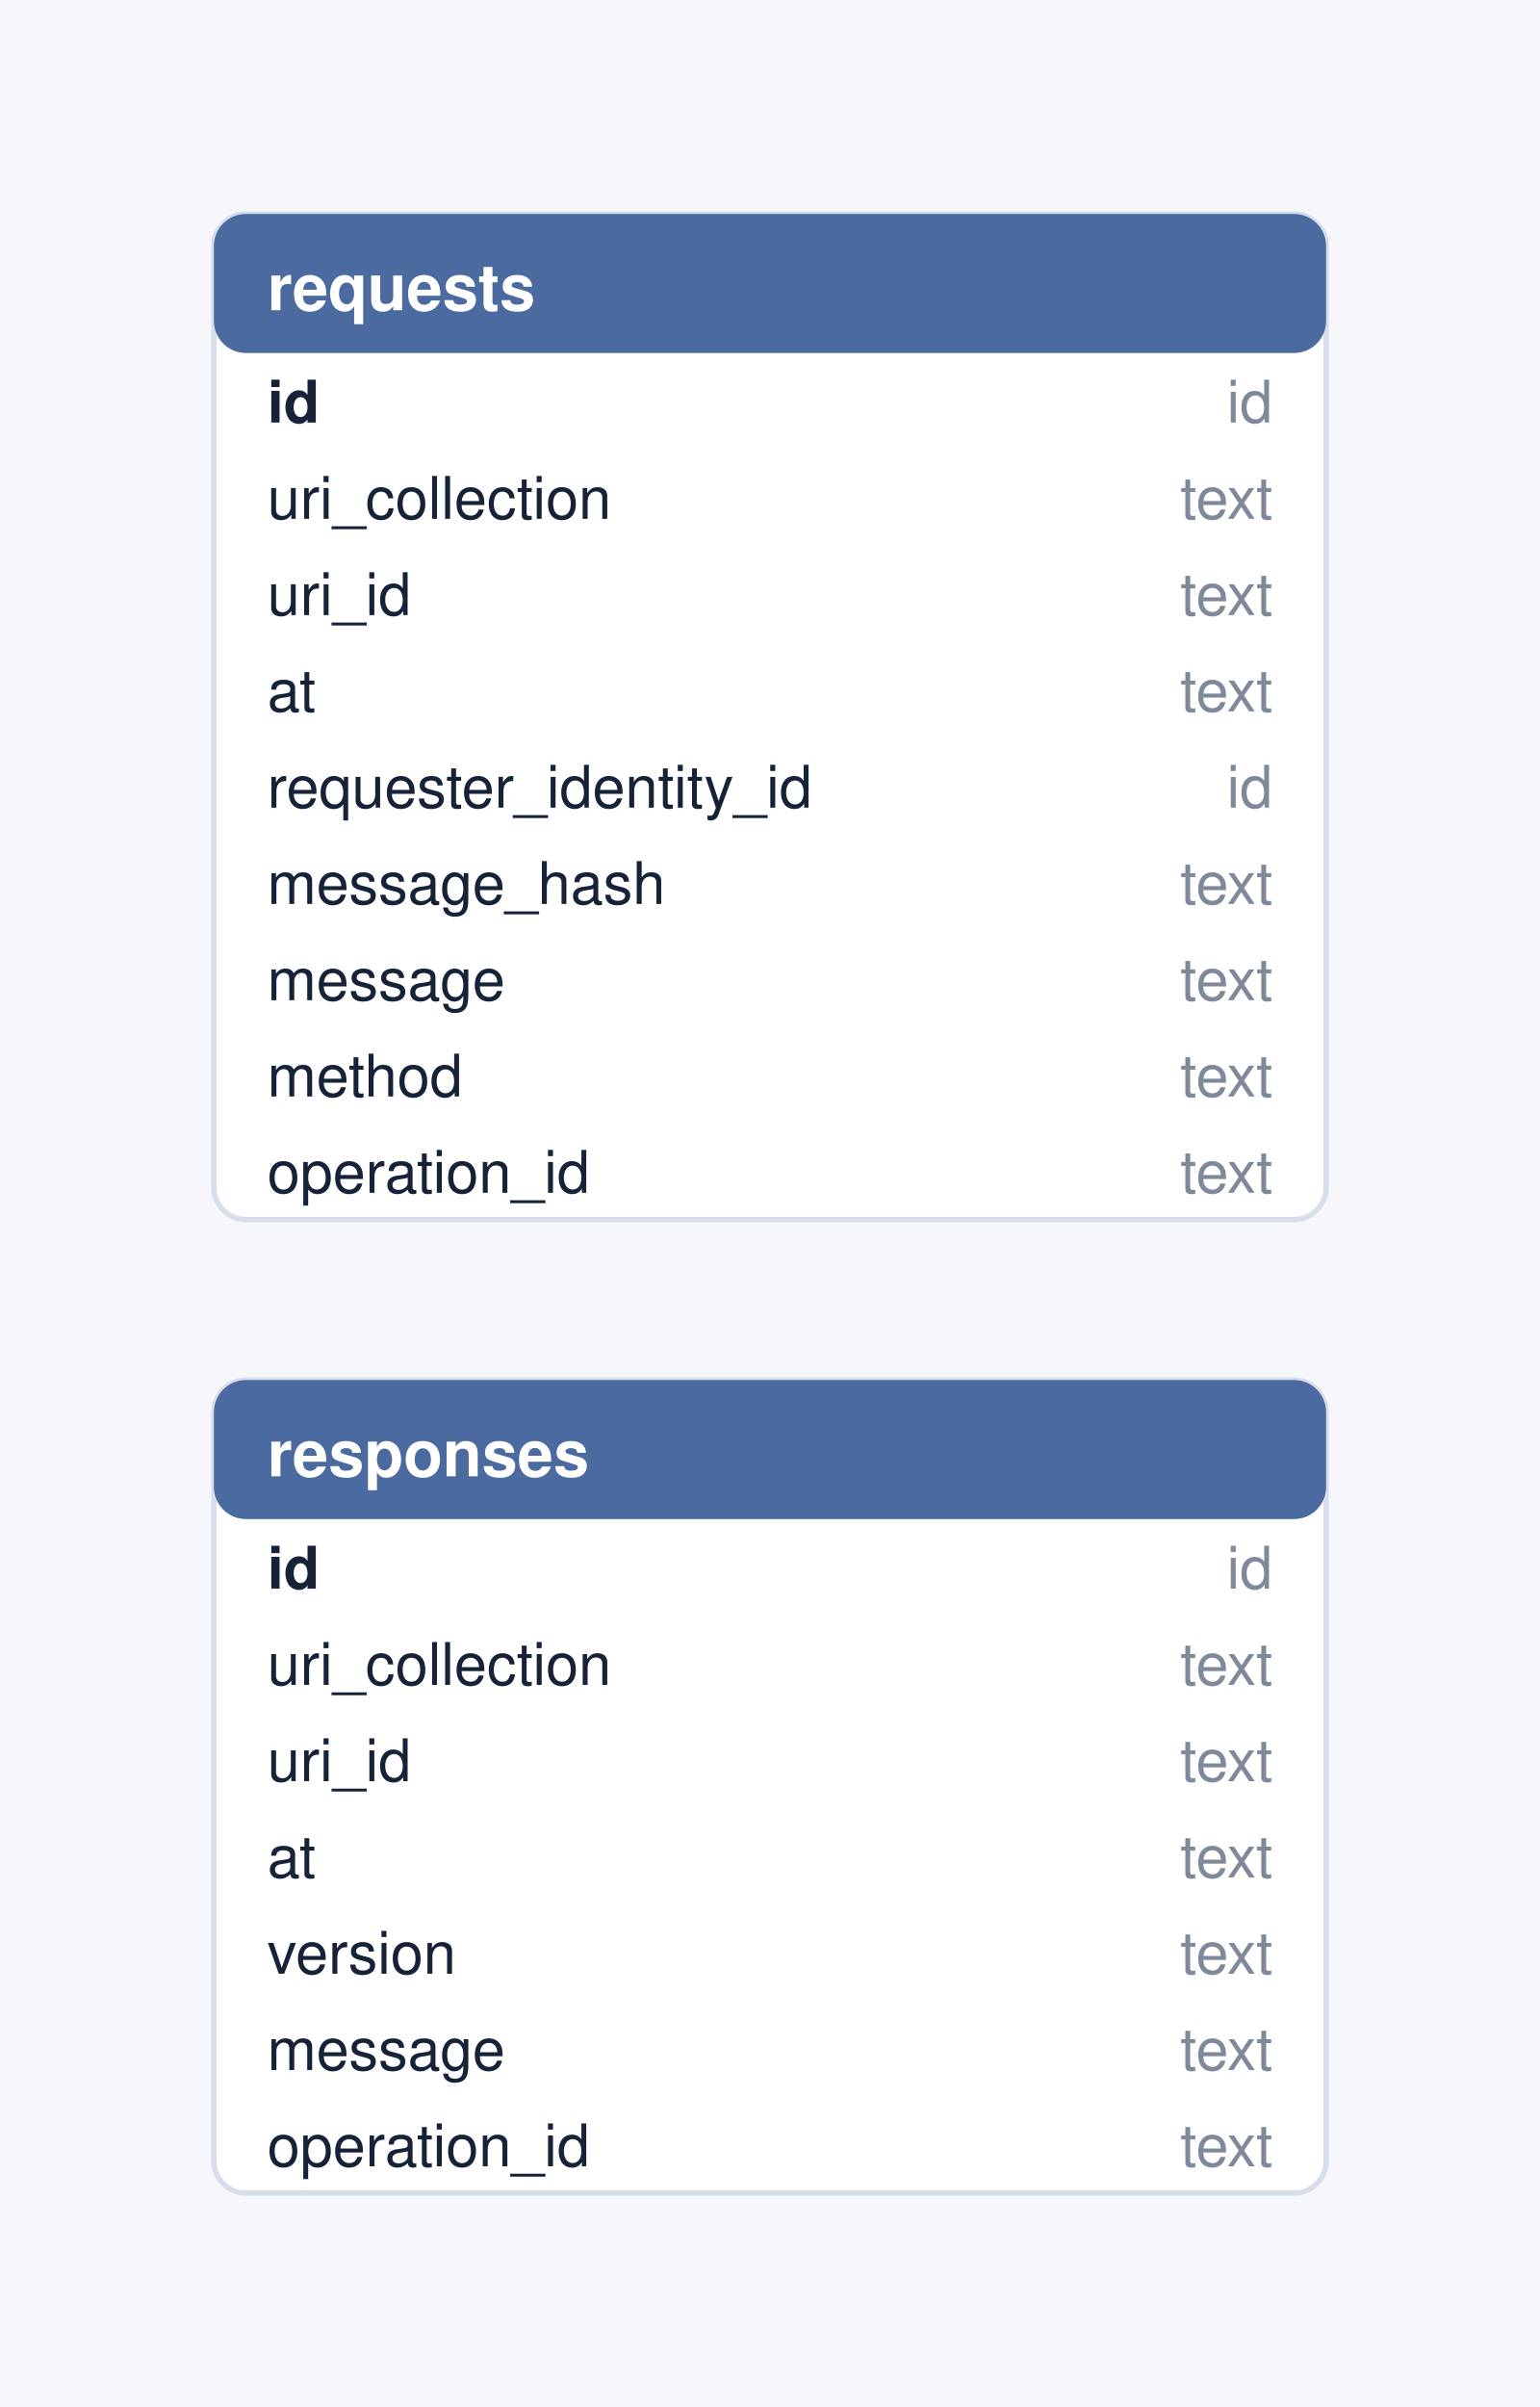
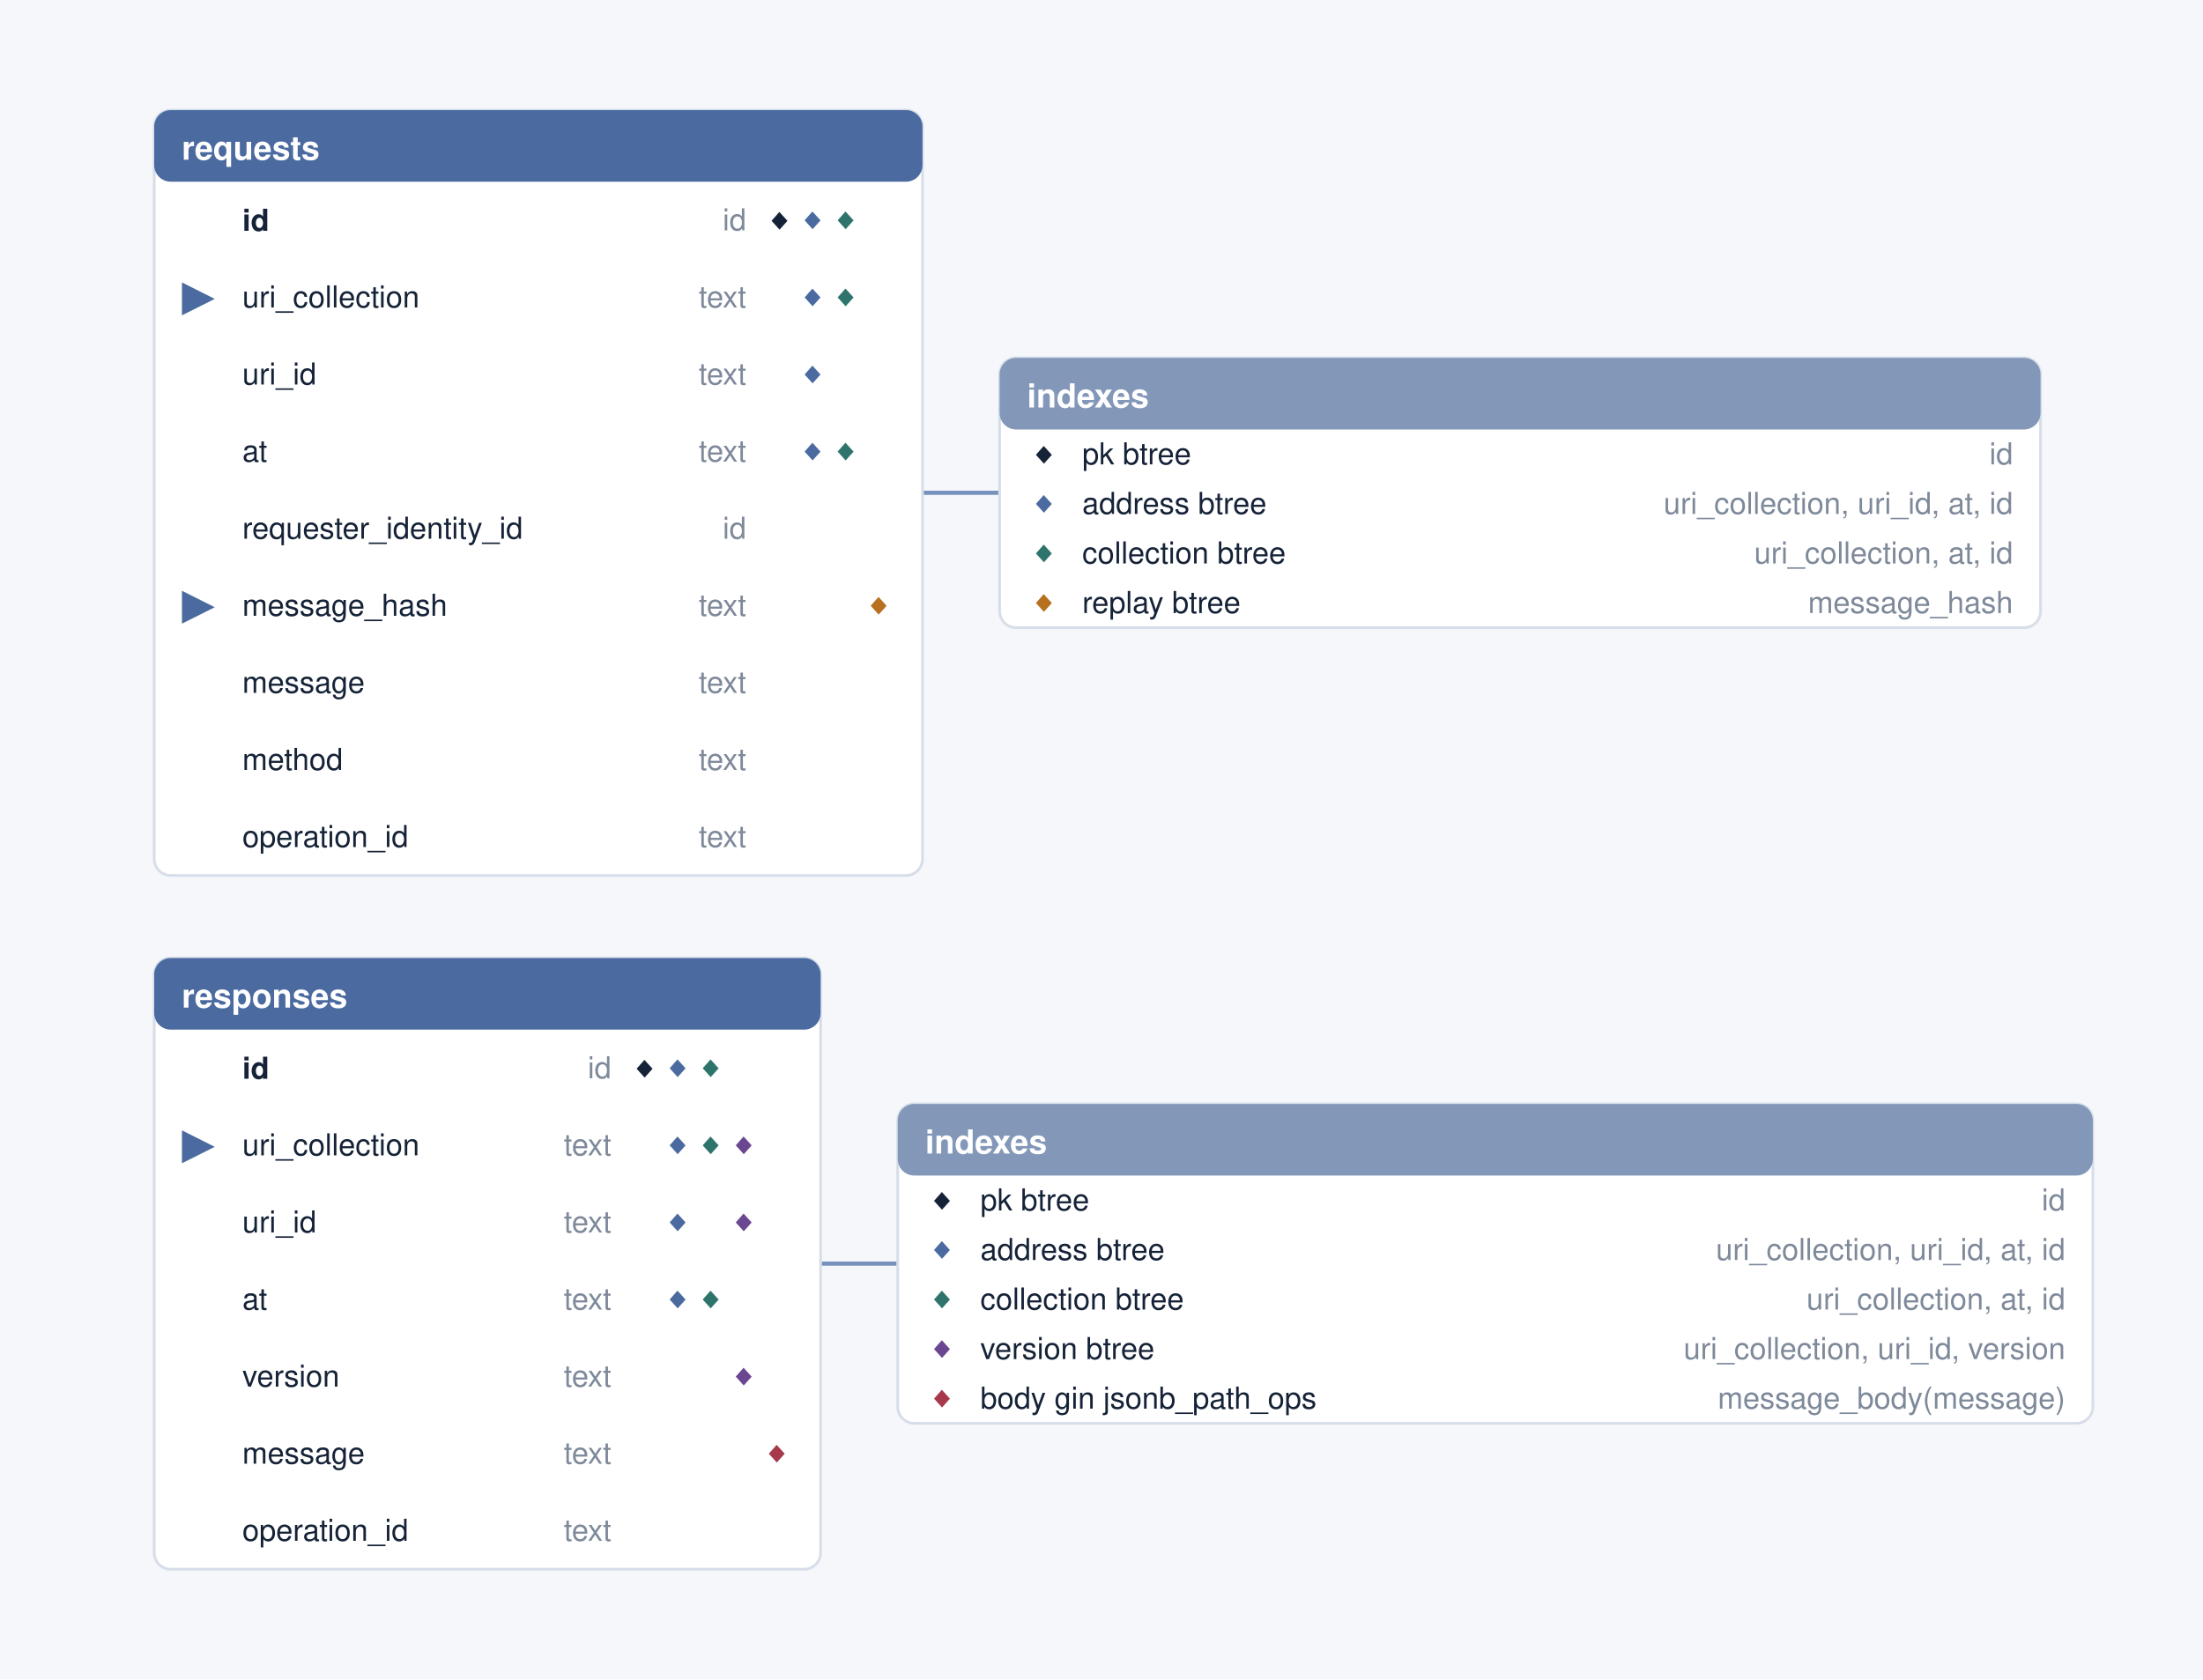
- <svg xmlns="http://www.w3.org/2000/svg" viewBox="0 0 288 450" width="288" height="450">
+ <svg xmlns="http://www.w3.org/2000/svg" viewBox="0 0 800 610" width="800" height="610">
  <defs>
    <style>
      text { font-family: ui-sans-serif, system-ui,
        'Segoe UI', Helvetica, Arial, sans-serif; }
      .box { fill: hsl(0 0% 100%);
        stroke: hsl(217 30% 88%); stroke-width: 1; }
      .head { fill: hsl(217 36% 46%); }
      .thead { fill: hsl(0 0% 100%); font-size: 12px;
        font-weight: 700; }
-       .col, .pk, .fk, .type { font-size: 11px; }
+       .col, .pk, .fk, .type { font-size: 11px;
+         dominant-baseline: middle; }
      .col { fill: hsl(217 45% 15%); }
      .pk { fill: hsl(217 45% 15%); font-weight: 700; }
      .fk { fill: hsl(217 38% 38%);
        font-style: italic; }
      .type { fill: hsl(217 12% 55%);
        text-anchor: end; }
      .edge { fill: none; stroke: hsl(217 34% 60%);
        stroke-width: 1.5; }
+       .getwhere { font-size: 24px; font-weight: 700;
+         fill: hsl(217 36% 46%);
+         dominant-baseline: middle; }
+       .diamond, .sname, .skeys {
+         dominant-baseline: middle; }
+       .diamond { font-size: 11px; text-anchor: middle; }
+       .diamond-pk { font-weight: 700; }
+       .sbox { fill: hsl(0 0% 100%);
+         stroke: hsl(217 30% 88%); stroke-width: 1; }
+       .shead { fill: hsl(217 28% 62%); }
+       .sthead { fill: hsl(0 0% 100%); font-size: 12px;
+         font-weight: 700; }
+       .sname { fill: hsl(217 45% 15%); font-size: 11px; }
+       .skeys { fill: hsl(217 12% 55%); font-size: 11px;
+         text-anchor: end; }
+       .slink { fill: none; stroke: hsl(217 34% 60%);
+         stroke-width: 1.5; }
    </style>
  </defs>
-   <rect x="0" y="0" width="288" height="450" fill="hsl(217 30% 97%)" />
+   <rect x="0" y="0" width="800" height="610" fill="hsl(217 30% 97%)" />
+   <path class="slink" d="M 335 179 H 363" />
  <g class="table">
-     <rect class="box" x="40" y="40" width="208" height="188" rx="6" />
-     <rect class="head" x="40" y="40" width="208" height="26" rx="6" />
-     <text class="thead" x="50" y="58">requests</text>
-     <text class="pk" x="50" y="79">id</text>
-     <text class="type" x="238" y="79">id</text>
-     <text class="col" x="50" y="97">uri_collection</text>
-     <text class="type" x="238" y="97">text</text>
-     <text class="col" x="50" y="115">uri_id</text>
-     <text class="type" x="238" y="115">text</text>
-     <text class="col" x="50" y="133">at</text>
-     <text class="type" x="238" y="133">text</text>
-     <text class="col" x="50" y="151">requester_identity_id</text>
-     <text class="type" x="238" y="151">id</text>
-     <text class="col" x="50" y="169">message_hash</text>
-     <text class="type" x="238" y="169">text</text>
-     <text class="col" x="50" y="187">message</text>
-     <text class="type" x="238" y="187">text</text>
-     <text class="col" x="50" y="205">method</text>
-     <text class="type" x="238" y="205">text</text>
-     <text class="col" x="50" y="223">operation_id</text>
-     <text class="type" x="238" y="223">text</text>
+     <rect class="box" x="56" y="40" width="279" height="278" rx="6" />
+     <rect class="head" x="56" y="40" width="279" height="26" rx="6" />
+     <text class="thead" x="66" y="58">requests</text>
+     <text class="pk" x="88" y="80">id</text>
+     <text class="type" x="271" y="80">id</text>
+     <text class="diamond diamond-pk" x="283" y="80" fill="hsl(217 45% 15%)">◆</text>
+     <text class="diamond" x="295" y="80" fill="hsl(217 36% 46%)">◆</text>
+     <text class="diamond" x="307" y="80" fill="hsl(173 42% 32%)">◆</text>
+     <text class="getwhere" x="66" y="108">▸</text>
+     <text class="col" x="88" y="108">uri_collection</text>
+     <text class="type" x="271" y="108">text</text>
+     <text class="diamond" x="295" y="108" fill="hsl(217 36% 46%)">◆</text>
+     <text class="diamond" x="307" y="108" fill="hsl(173 42% 32%)">◆</text>
+     <text class="col" x="88" y="136">uri_id</text>
+     <text class="type" x="271" y="136">text</text>
+     <text class="diamond" x="295" y="136" fill="hsl(217 36% 46%)">◆</text>
+     <text class="col" x="88" y="164">at</text>
+     <text class="type" x="271" y="164">text</text>
+     <text class="diamond" x="295" y="164" fill="hsl(217 36% 46%)">◆</text>
+     <text class="diamond" x="307" y="164" fill="hsl(173 42% 32%)">◆</text>
+     <text class="col" x="88" y="192">requester_identity_id</text>
+     <text class="type" x="271" y="192">id</text>
+     <text class="getwhere" x="66" y="220">▸</text>
+     <text class="col" x="88" y="220">message_hash</text>
+     <text class="type" x="271" y="220">text</text>
+     <text class="diamond" x="319" y="220" fill="hsl(32 70% 42%)">◆</text>
+     <text class="col" x="88" y="248">message</text>
+     <text class="type" x="271" y="248">text</text>
+     <text class="col" x="88" y="276">method</text>
+     <text class="type" x="271" y="276">text</text>
+     <text class="col" x="88" y="304">operation_id</text>
+     <text class="type" x="271" y="304">text</text>
  </g>
+   <g class="sidecar">
+     <rect class="sbox" x="363" y="130" width="378" height="98" rx="6" />
+     <rect class="shead" x="363" y="130" width="378" height="26" rx="6" />
+     <text class="sthead" x="373" y="148">indexes</text>
+     <text class="diamond diamond-pk" x="379" y="165" fill="hsl(217 45% 15%)">◆</text>
+     <text class="sname" x="393" y="165">pk btree</text>
+     <text class="skeys" x="731" y="165">id</text>
+     <text class="diamond" x="379" y="183" fill="hsl(217 36% 46%)">◆</text>
+     <text class="sname" x="393" y="183">address btree</text>
+     <text class="skeys" x="731" y="183">uri_collection, uri_id, at, id</text>
+     <text class="diamond" x="379" y="201" fill="hsl(173 42% 32%)">◆</text>
+     <text class="sname" x="393" y="201">collection btree</text>
+     <text class="skeys" x="731" y="201">uri_collection, at, id</text>
+     <text class="diamond" x="379" y="219" fill="hsl(32 70% 42%)">◆</text>
+     <text class="sname" x="393" y="219">replay btree</text>
+     <text class="skeys" x="731" y="219">message_hash</text>
+   </g>
+   <path class="slink" d="M 298 459 H 326" />
  <g class="table">
-     <rect class="box" x="40" y="258" width="208" height="152" rx="6" />
-     <rect class="head" x="40" y="258" width="208" height="26" rx="6" />
-     <text class="thead" x="50" y="276">responses</text>
-     <text class="pk" x="50" y="297">id</text>
-     <text class="type" x="238" y="297">id</text>
-     <text class="col" x="50" y="315">uri_collection</text>
-     <text class="type" x="238" y="315">text</text>
-     <text class="col" x="50" y="333">uri_id</text>
-     <text class="type" x="238" y="333">text</text>
-     <text class="col" x="50" y="351">at</text>
-     <text class="type" x="238" y="351">text</text>
-     <text class="col" x="50" y="369">version</text>
-     <text class="type" x="238" y="369">text</text>
-     <text class="col" x="50" y="387">message</text>
-     <text class="type" x="238" y="387">text</text>
-     <text class="col" x="50" y="405">operation_id</text>
-     <text class="type" x="238" y="405">text</text>
+     <rect class="box" x="56" y="348" width="242" height="222" rx="6" />
+     <rect class="head" x="56" y="348" width="242" height="26" rx="6" />
+     <text class="thead" x="66" y="366">responses</text>
+     <text class="pk" x="88" y="388">id</text>
+     <text class="type" x="222" y="388">id</text>
+     <text class="diamond diamond-pk" x="234" y="388" fill="hsl(217 45% 15%)">◆</text>
+     <text class="diamond" x="246" y="388" fill="hsl(217 36% 46%)">◆</text>
+     <text class="diamond" x="258" y="388" fill="hsl(173 42% 32%)">◆</text>
+     <text class="getwhere" x="66" y="416">▸</text>
+     <text class="col" x="88" y="416">uri_collection</text>
+     <text class="type" x="222" y="416">text</text>
+     <text class="diamond" x="246" y="416" fill="hsl(217 36% 46%)">◆</text>
+     <text class="diamond" x="258" y="416" fill="hsl(173 42% 32%)">◆</text>
+     <text class="diamond" x="270" y="416" fill="hsl(270 35% 42%)">◆</text>
+     <text class="col" x="88" y="444">uri_id</text>
+     <text class="type" x="222" y="444">text</text>
+     <text class="diamond" x="246" y="444" fill="hsl(217 36% 46%)">◆</text>
+     <text class="diamond" x="270" y="444" fill="hsl(270 35% 42%)">◆</text>
+     <text class="col" x="88" y="472">at</text>
+     <text class="type" x="222" y="472">text</text>
+     <text class="diamond" x="246" y="472" fill="hsl(217 36% 46%)">◆</text>
+     <text class="diamond" x="258" y="472" fill="hsl(173 42% 32%)">◆</text>
+     <text class="col" x="88" y="500">version</text>
+     <text class="type" x="222" y="500">text</text>
+     <text class="diamond" x="270" y="500" fill="hsl(270 35% 42%)">◆</text>
+     <text class="col" x="88" y="528">message</text>
+     <text class="type" x="222" y="528">text</text>
+     <text class="diamond" x="282" y="528" fill="hsl(350 48% 44%)">◆</text>
+     <text class="col" x="88" y="556">operation_id</text>
+     <text class="type" x="222" y="556">text</text>
+   </g>
+   <g class="sidecar">
+     <rect class="sbox" x="326" y="401" width="434" height="116" rx="6" />
+     <rect class="shead" x="326" y="401" width="434" height="26" rx="6" />
+     <text class="sthead" x="336" y="419">indexes</text>
+     <text class="diamond diamond-pk" x="342" y="436" fill="hsl(217 45% 15%)">◆</text>
+     <text class="sname" x="356" y="436">pk btree</text>
+     <text class="skeys" x="750" y="436">id</text>
+     <text class="diamond" x="342" y="454" fill="hsl(217 36% 46%)">◆</text>
+     <text class="sname" x="356" y="454">address btree</text>
+     <text class="skeys" x="750" y="454">uri_collection, uri_id, at, id</text>
+     <text class="diamond" x="342" y="472" fill="hsl(173 42% 32%)">◆</text>
+     <text class="sname" x="356" y="472">collection btree</text>
+     <text class="skeys" x="750" y="472">uri_collection, at, id</text>
+     <text class="diamond" x="342" y="490" fill="hsl(270 35% 42%)">◆</text>
+     <text class="sname" x="356" y="490">version btree</text>
+     <text class="skeys" x="750" y="490">uri_collection, uri_id, version</text>
+     <text class="diamond" x="342" y="508" fill="hsl(350 48% 44%)">◆</text>
+     <text class="sname" x="356" y="508">body gin jsonb_path_ops</text>
+     <text class="skeys" x="750" y="508">message_body(message)</text>
  </g>
</svg>
